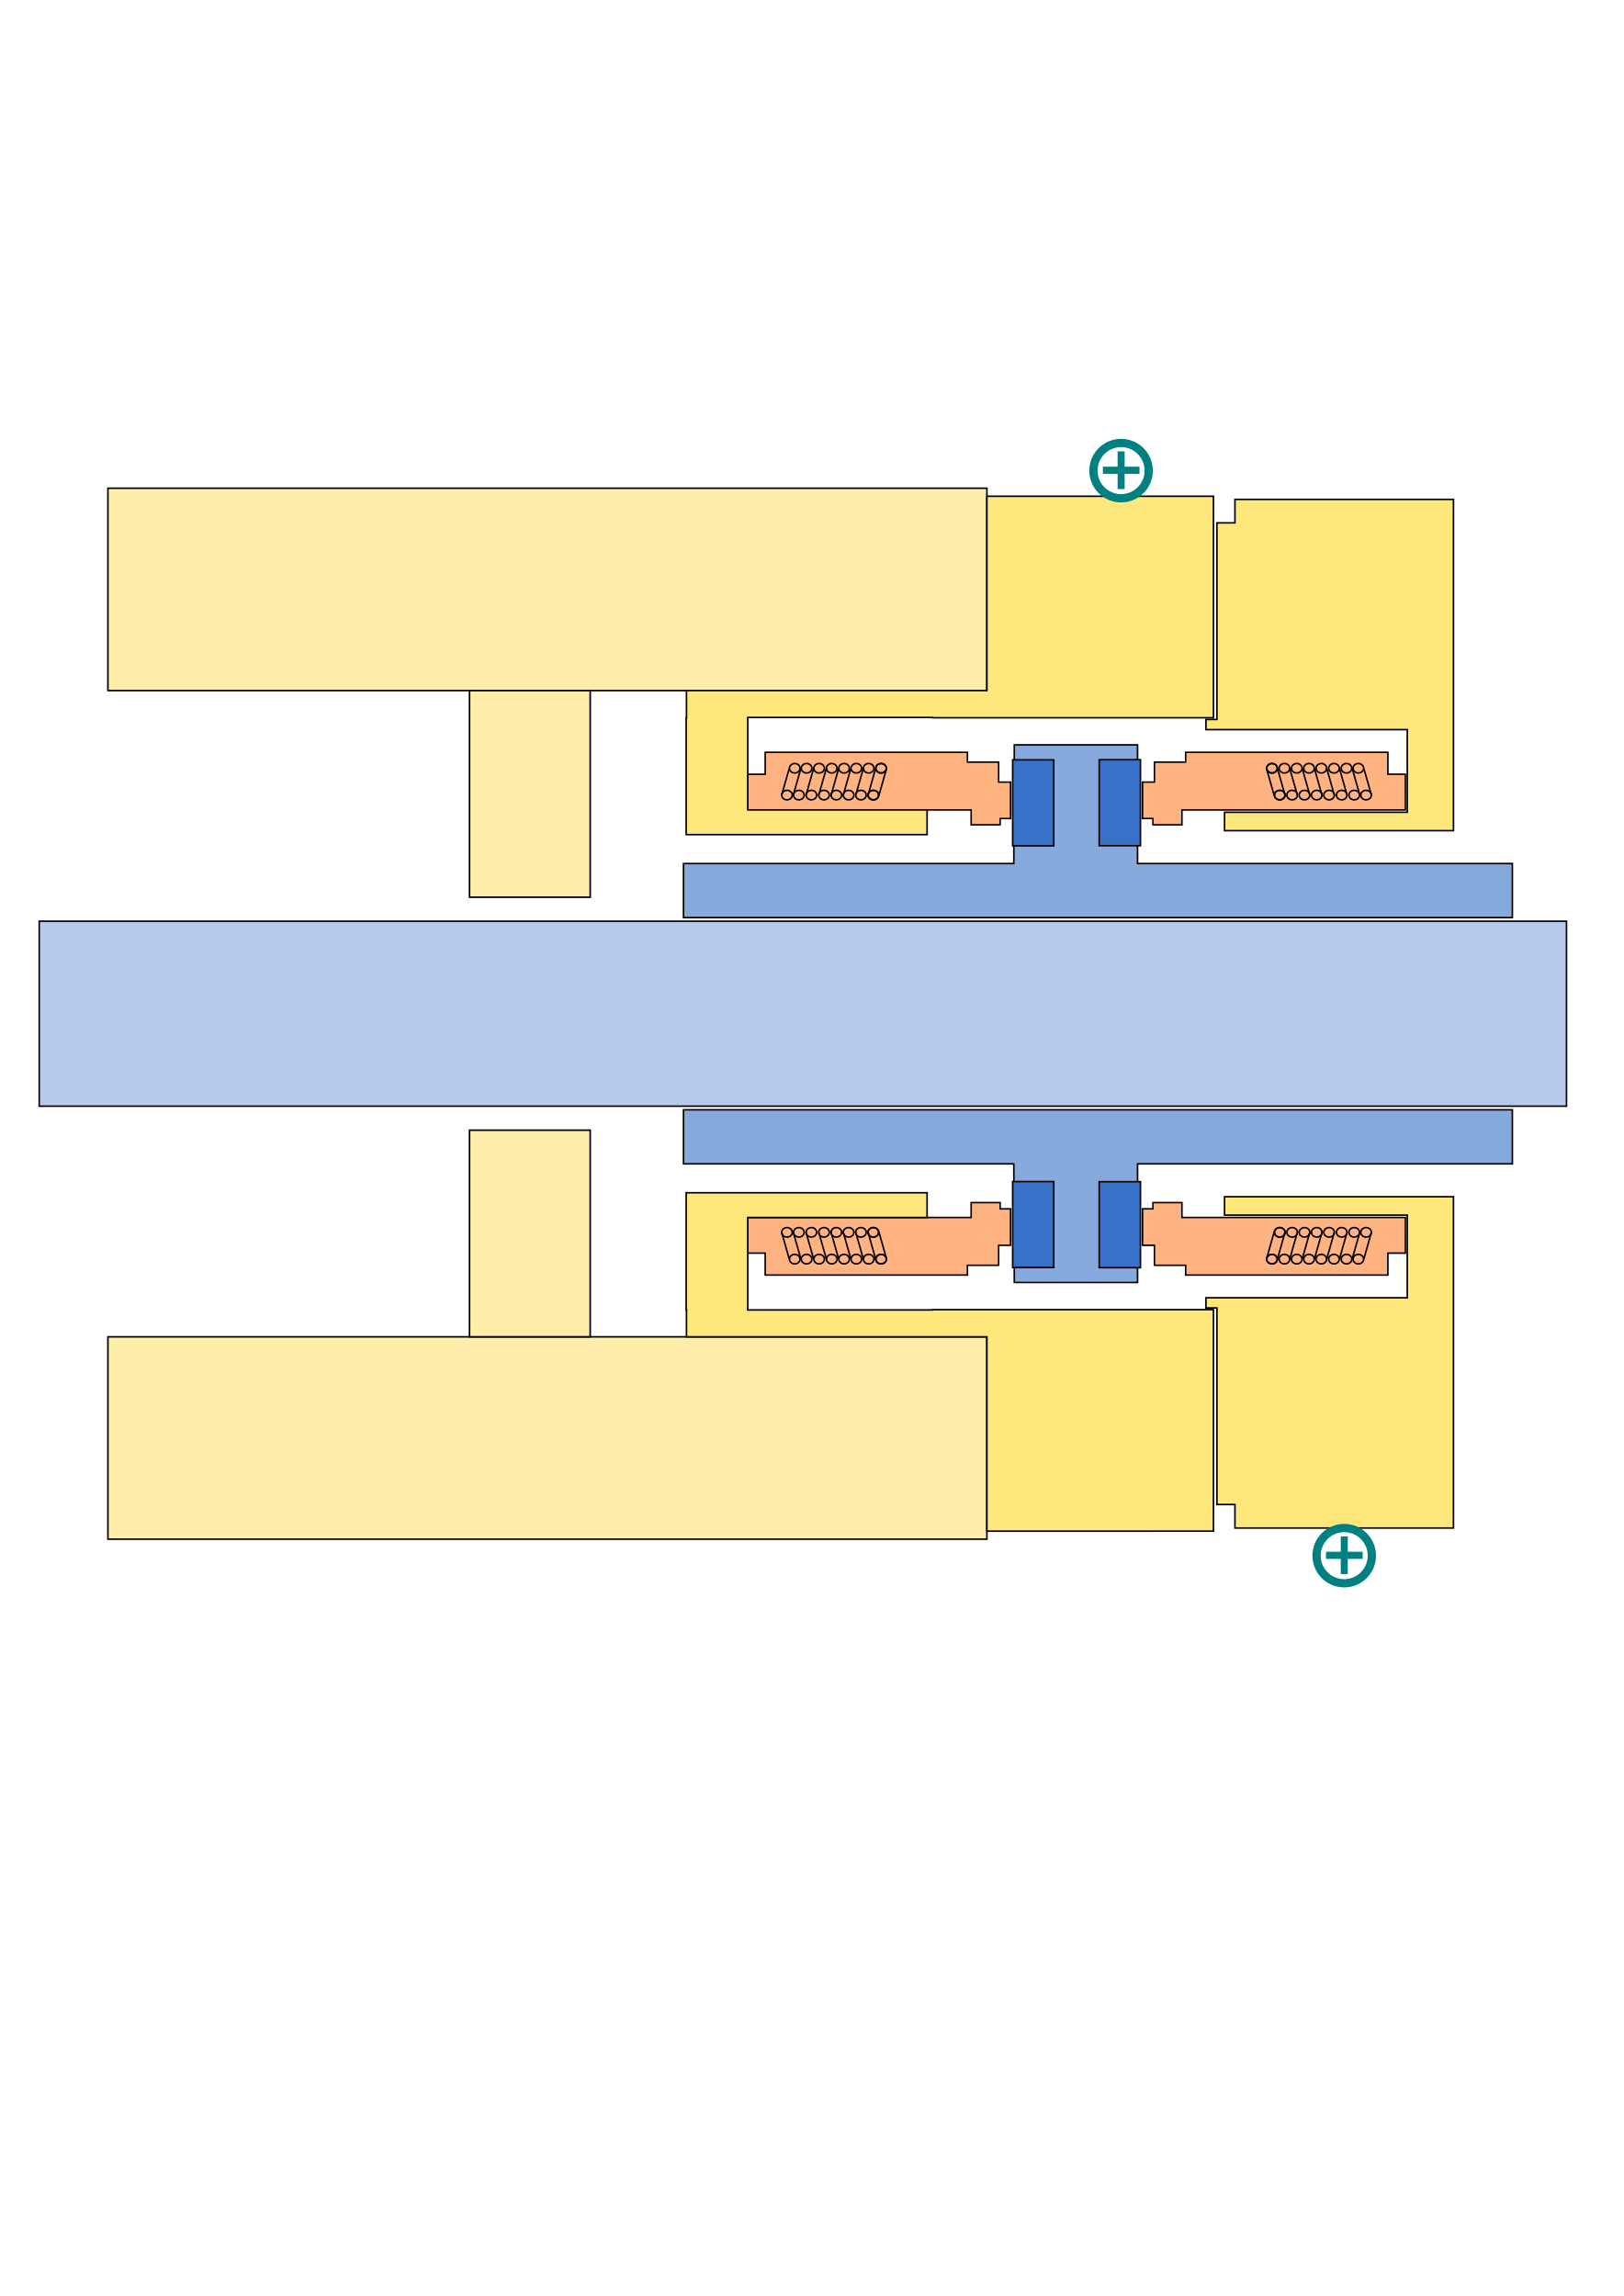
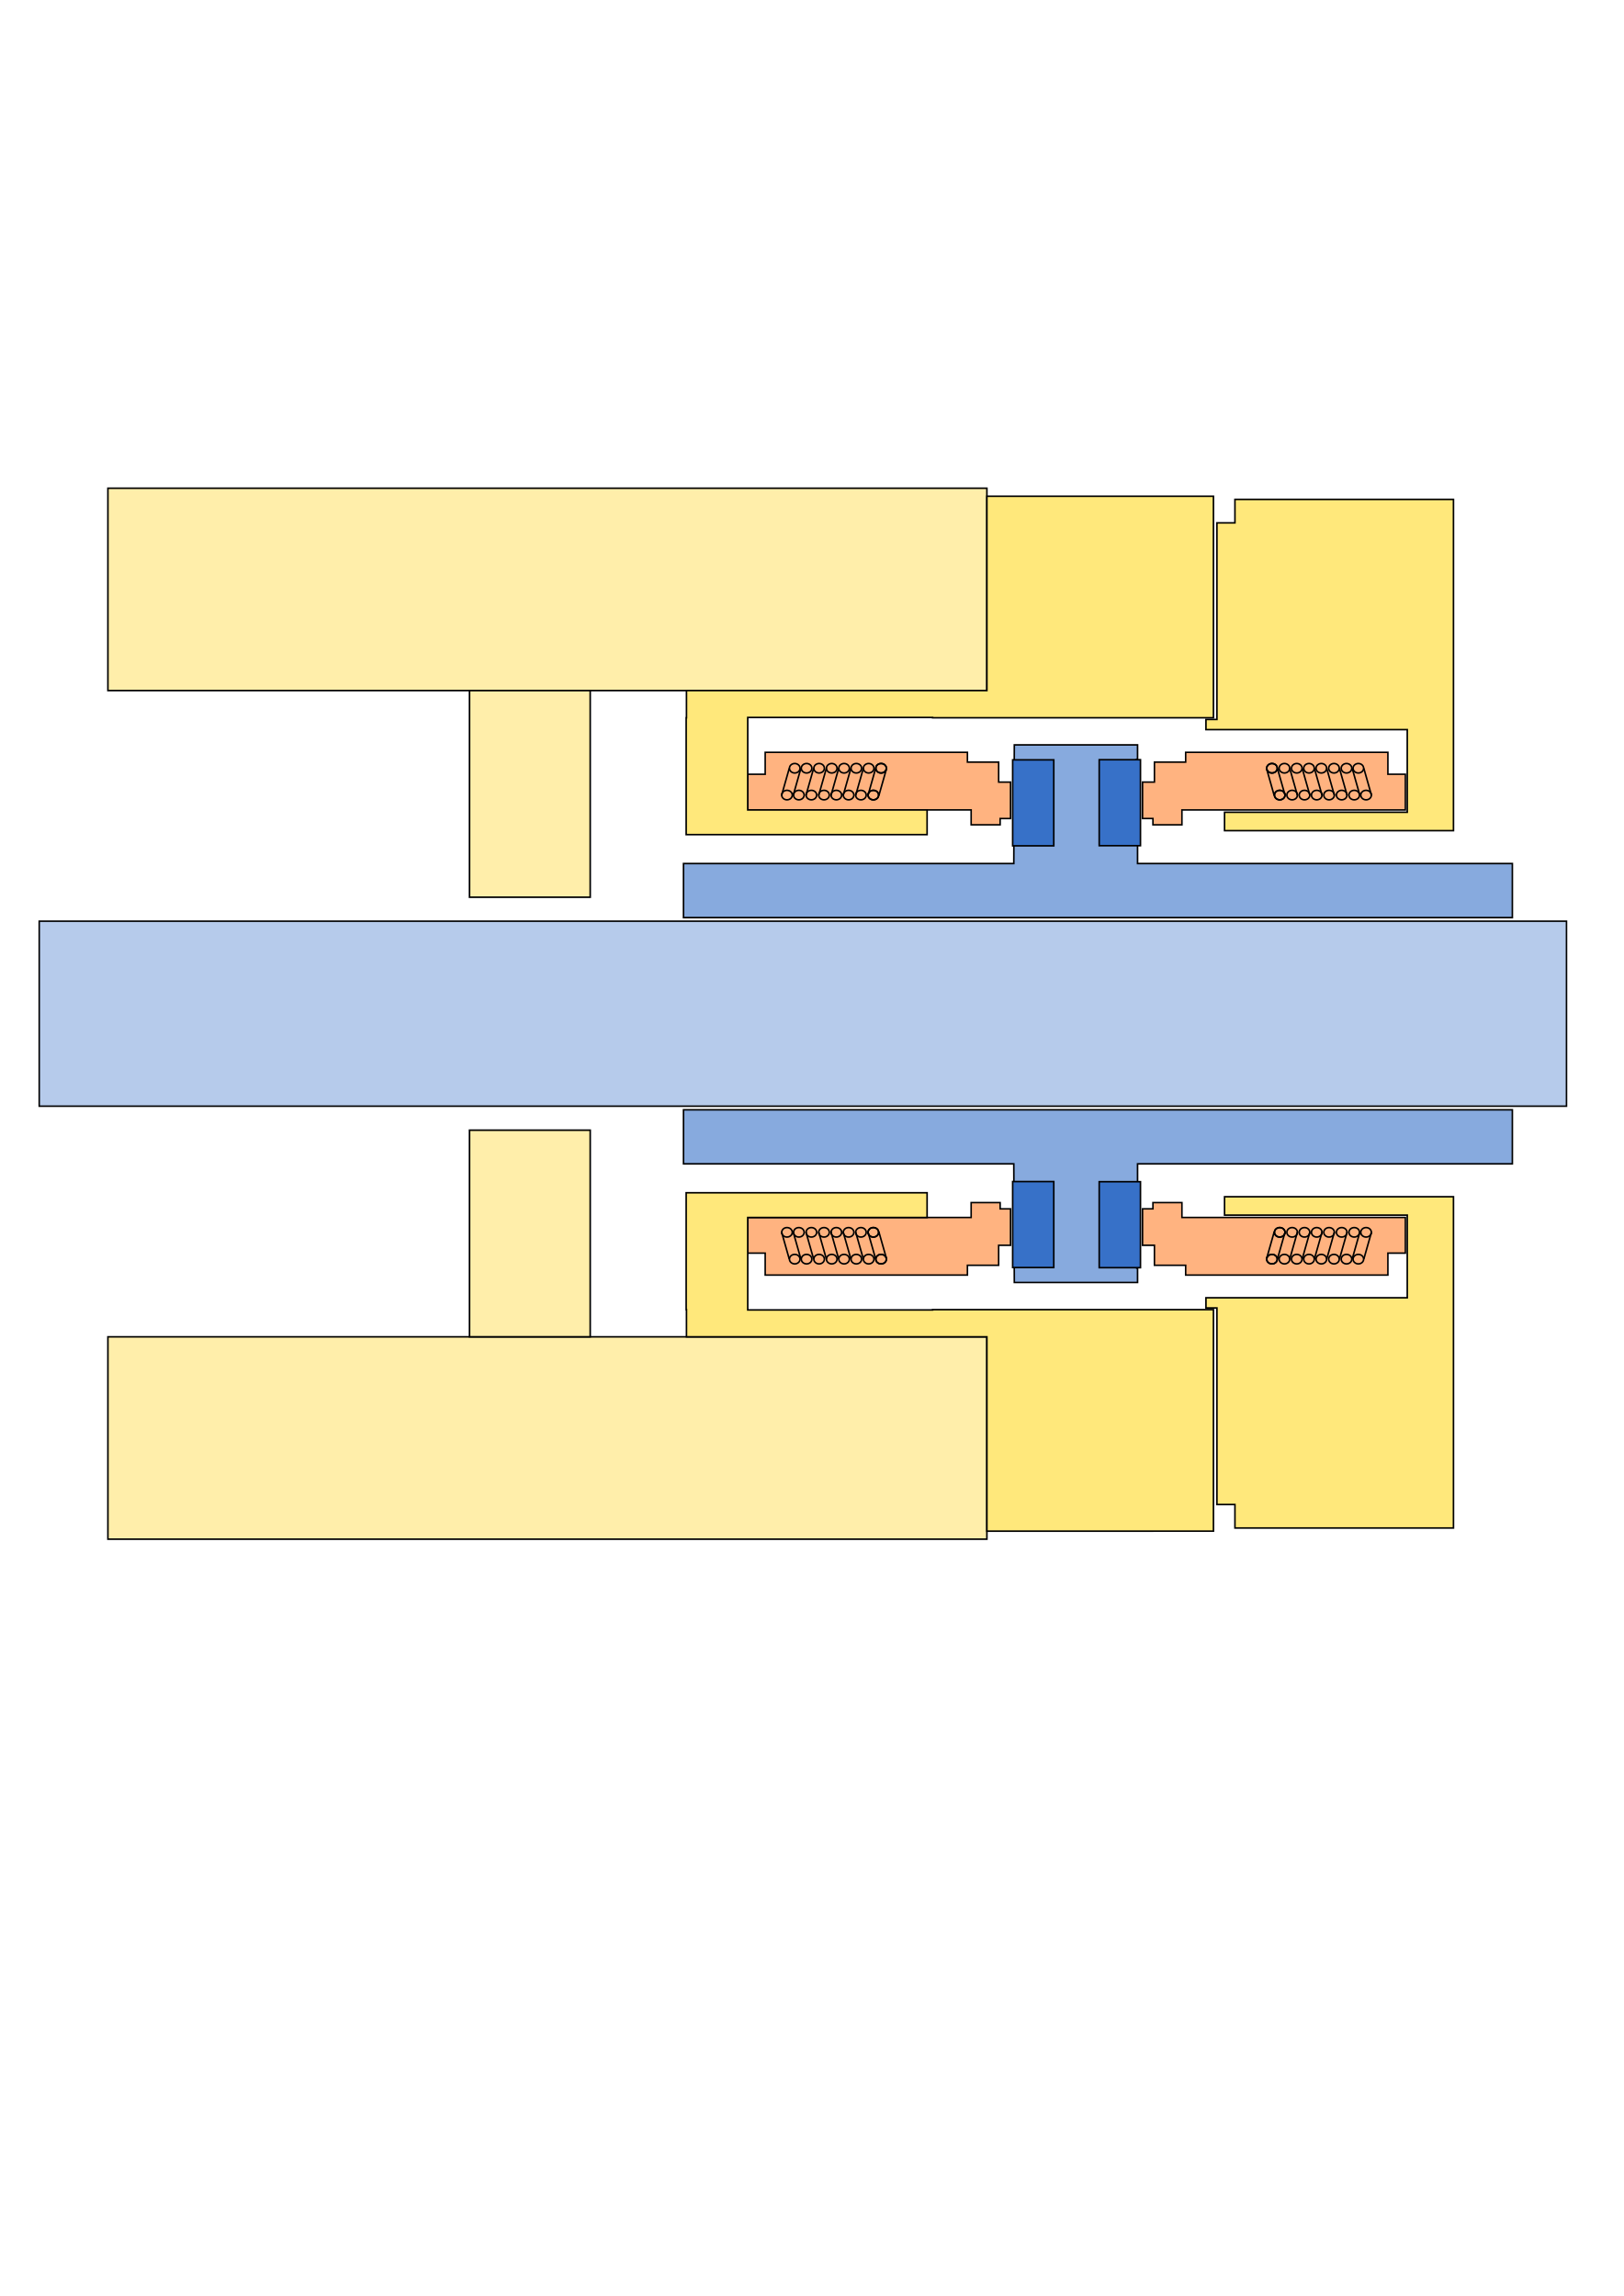
<svg xmlns="http://www.w3.org/2000/svg" width="210mm" height="297mm" viewBox="0 0 210 297" version="1.1" id="svg1">
  <defs id="defs1" />
  <g id="layer1">
    <path id="path658" style="fill:#87aade;fill-opacity:1;stroke:#000000;stroke-width:0.204;stroke-dasharray:none;stroke-opacity:1" d="m 131.186,96.357 -0.068,15.347 H 88.401 v 6.99 H 195.6 v -6.99 h -48.475 v -2.31 l -1.935,-2.65 -0.716,-6.877 2.651,-1.72 v -1.79 z" />
    <path style="fill:#ffb380;fill-opacity:1;stroke:#000000;stroke-width:0.199;stroke-dasharray:none;stroke-opacity:1" d="m 96.705,100.155 h 2.26 v -2.838 h 26.156 v 1.267 h 4.039 v 2.585 h 1.539 v 4.713 h -1.346 v 0.811 h -3.75 v -1.926 H 96.705 Z" id="path767" />
    <ellipse style="fill:none;fill-opacity:1;stroke:#000000;stroke-width:0.204;stroke-dasharray:none;stroke-opacity:1" id="ellipse768" cx="102.786" cy="99.377" rx="0.684" ry="0.614" />
    <ellipse style="fill:none;fill-opacity:1;stroke:#000000;stroke-width:0.204;stroke-dasharray:none;stroke-opacity:1" id="ellipse769" cx="101.785" cy="102.847" rx="0.684" ry="0.614" />
    <ellipse style="fill:none;fill-opacity:1;stroke:#000000;stroke-width:0.204;stroke-dasharray:none;stroke-opacity:1" id="ellipse770" cx="104.318" cy="99.377" rx="0.684" ry="0.614" />
    <ellipse style="fill:none;fill-opacity:1;stroke:#000000;stroke-width:0.204;stroke-dasharray:none;stroke-opacity:1" id="ellipse771" cx="103.318" cy="102.847" rx="0.684" ry="0.614" />
    <ellipse style="fill:none;fill-opacity:1;stroke:#000000;stroke-width:0.204;stroke-dasharray:none;stroke-opacity:1" id="ellipse772" cx="105.939" cy="99.377" rx="0.684" ry="0.614" />
    <ellipse style="fill:none;fill-opacity:1;stroke:#000000;stroke-width:0.204;stroke-dasharray:none;stroke-opacity:1" id="ellipse773" cx="104.939" cy="102.847" rx="0.684" ry="0.614" />
    <ellipse style="fill:none;fill-opacity:1;stroke:#000000;stroke-width:0.204;stroke-dasharray:none;stroke-opacity:1" id="ellipse774" cx="107.573" cy="99.377" rx="0.684" ry="0.614" />
    <ellipse style="fill:none;fill-opacity:1;stroke:#000000;stroke-width:0.204;stroke-dasharray:none;stroke-opacity:1" id="ellipse775" cx="106.572" cy="102.847" rx="0.684" ry="0.614" />
    <ellipse style="fill:none;fill-opacity:1;stroke:#000000;stroke-width:0.204;stroke-dasharray:none;stroke-opacity:1" id="ellipse776" cx="109.168" cy="99.377" rx="0.684" ry="0.614" />
    <ellipse style="fill:none;fill-opacity:1;stroke:#000000;stroke-width:0.204;stroke-dasharray:none;stroke-opacity:1" id="ellipse777" cx="108.168" cy="102.847" rx="0.684" ry="0.614" />
    <ellipse style="fill:none;fill-opacity:1;stroke:#000000;stroke-width:0.204;stroke-dasharray:none;stroke-opacity:1" id="ellipse778" cx="110.751" cy="99.377" rx="0.684" ry="0.614" />
    <ellipse style="fill:none;fill-opacity:1;stroke:#000000;stroke-width:0.204;stroke-dasharray:none;stroke-opacity:1" id="ellipse779" cx="109.751" cy="102.847" rx="0.684" ry="0.614" />
    <ellipse style="fill:none;fill-opacity:1;stroke:#000000;stroke-width:0.204;stroke-dasharray:none;stroke-opacity:1" id="ellipse780" cx="112.347" cy="99.377" rx="0.684" ry="0.614" />
    <ellipse style="fill:none;fill-opacity:1;stroke:#000000;stroke-width:0.204;stroke-dasharray:none;stroke-opacity:1" id="ellipse781" cx="111.346" cy="102.847" rx="0.684" ry="0.614" />
    <ellipse style="fill:none;fill-opacity:1;stroke:#000000;stroke-width:0.204;stroke-dasharray:none;stroke-opacity:1" id="ellipse782" cx="113.955" cy="99.377" rx="0.684" ry="0.614" />
    <ellipse style="fill:none;fill-opacity:1;stroke:#000000;stroke-width:0.204;stroke-dasharray:none;stroke-opacity:1" id="ellipse783" cx="112.954" cy="102.847" rx="0.684" ry="0.614" />
    <ellipse style="fill:none;fill-opacity:1;stroke:#000000;stroke-width:0.204;stroke-dasharray:none;stroke-opacity:1" id="ellipse784" cx="113.955" cy="99.377" rx="0.684" ry="0.614" />
    <ellipse style="fill:none;fill-opacity:1;stroke:#000000;stroke-width:0.204;stroke-dasharray:none;stroke-opacity:1" id="ellipse785" cx="112.954" cy="102.847" rx="0.684" ry="0.614" />
    <path style="fill:none;fill-opacity:1;stroke:#000000;stroke-width:0.204;stroke-dasharray:none;stroke-opacity:1" d="m 114.671,99.38 -1.003,3.528" id="path785" />
    <path style="fill:none;fill-opacity:1;stroke:#000000;stroke-width:0.204;stroke-dasharray:none;stroke-opacity:1" d="m 113.256,99.38 -1.003,3.528" id="path786" />
    <path style="fill:none;fill-opacity:1;stroke:#000000;stroke-width:0.204;stroke-dasharray:none;stroke-opacity:1" d="m 111.662,99.38 -1.003,3.528" id="path787" />
    <path style="fill:none;fill-opacity:1;stroke:#000000;stroke-width:0.204;stroke-dasharray:none;stroke-opacity:1" d="m 110.05,99.38 -1.003,3.528" id="path788" />
    <path style="fill:none;fill-opacity:1;stroke:#000000;stroke-width:0.204;stroke-dasharray:none;stroke-opacity:1" d="m 108.474,99.38 -1.003,3.528" id="path789" />
    <path style="fill:none;fill-opacity:1;stroke:#000000;stroke-width:0.204;stroke-dasharray:none;stroke-opacity:1" d="m 106.88,99.38 -1.003,3.528" id="path790" />
    <path style="fill:none;fill-opacity:1;stroke:#000000;stroke-width:0.204;stroke-dasharray:none;stroke-opacity:1" d="m 105.233,99.38 -1.003,3.528" id="path791" />
    <path style="fill:none;fill-opacity:1;stroke:#000000;stroke-width:0.204;stroke-dasharray:none;stroke-opacity:1" d="m 103.585,99.38 -1.003,3.528" id="path792" />
    <path style="fill:none;fill-opacity:1;stroke:#000000;stroke-width:0.204;stroke-dasharray:none;stroke-opacity:1" d="m 102.081,99.38 -1.003,3.528" id="path793" />
    <path style="fill:#ffb380;fill-opacity:1;stroke:#000000;stroke-width:0.199;stroke-dasharray:none;stroke-opacity:1" d="m 181.762,100.155 h -2.26 v -2.838 h -26.156 v 1.267 h -4.039 v 2.585 h -1.539 v 4.713 h 1.346 v 0.811 h 3.75 v -1.926 h 28.897 z" id="path794" />
    <ellipse style="fill:none;fill-opacity:1;stroke:#000000;stroke-width:0.204;stroke-dasharray:none;stroke-opacity:1" id="ellipse794" cx="-175.681" cy="99.377" rx="0.684" ry="0.614" transform="scale(-1,1)" />
    <ellipse style="fill:none;fill-opacity:1;stroke:#000000;stroke-width:0.204;stroke-dasharray:none;stroke-opacity:1" id="ellipse795" cx="-176.681" cy="102.847" rx="0.684" ry="0.614" transform="scale(-1,1)" />
    <ellipse style="fill:none;fill-opacity:1;stroke:#000000;stroke-width:0.204;stroke-dasharray:none;stroke-opacity:1" id="ellipse796" cx="-174.149" cy="99.377" rx="0.684" ry="0.614" transform="scale(-1,1)" />
    <ellipse style="fill:none;fill-opacity:1;stroke:#000000;stroke-width:0.204;stroke-dasharray:none;stroke-opacity:1" id="ellipse797" cx="-175.149" cy="102.847" rx="0.684" ry="0.614" transform="scale(-1,1)" />
    <ellipse style="fill:none;fill-opacity:1;stroke:#000000;stroke-width:0.204;stroke-dasharray:none;stroke-opacity:1" id="ellipse798" cx="-172.528" cy="99.377" rx="0.684" ry="0.614" transform="scale(-1,1)" />
    <ellipse style="fill:none;fill-opacity:1;stroke:#000000;stroke-width:0.204;stroke-dasharray:none;stroke-opacity:1" id="ellipse799" cx="-173.528" cy="102.847" rx="0.684" ry="0.614" transform="scale(-1,1)" />
    <ellipse style="fill:none;fill-opacity:1;stroke:#000000;stroke-width:0.204;stroke-dasharray:none;stroke-opacity:1" id="ellipse800" cx="-170.894" cy="99.377" rx="0.684" ry="0.614" transform="scale(-1,1)" />
    <ellipse style="fill:none;fill-opacity:1;stroke:#000000;stroke-width:0.204;stroke-dasharray:none;stroke-opacity:1" id="ellipse801" cx="-171.894" cy="102.847" rx="0.684" ry="0.614" transform="scale(-1,1)" />
    <ellipse style="fill:none;fill-opacity:1;stroke:#000000;stroke-width:0.204;stroke-dasharray:none;stroke-opacity:1" id="ellipse802" cx="-169.299" cy="99.377" rx="0.684" ry="0.614" transform="scale(-1,1)" />
    <ellipse style="fill:none;fill-opacity:1;stroke:#000000;stroke-width:0.204;stroke-dasharray:none;stroke-opacity:1" id="ellipse803" cx="-170.299" cy="102.847" rx="0.684" ry="0.614" transform="scale(-1,1)" />
    <ellipse style="fill:none;fill-opacity:1;stroke:#000000;stroke-width:0.204;stroke-dasharray:none;stroke-opacity:1" id="ellipse804" cx="-167.716" cy="99.377" rx="0.684" ry="0.614" transform="scale(-1,1)" />
    <ellipse style="fill:none;fill-opacity:1;stroke:#000000;stroke-width:0.204;stroke-dasharray:none;stroke-opacity:1" id="ellipse805" cx="-168.716" cy="102.847" rx="0.684" ry="0.614" transform="scale(-1,1)" />
    <ellipse style="fill:none;fill-opacity:1;stroke:#000000;stroke-width:0.204;stroke-dasharray:none;stroke-opacity:1" id="ellipse806" cx="-166.12" cy="99.377" rx="0.684" ry="0.614" transform="scale(-1,1)" />
    <ellipse style="fill:none;fill-opacity:1;stroke:#000000;stroke-width:0.204;stroke-dasharray:none;stroke-opacity:1" id="ellipse807" cx="-167.12" cy="102.847" rx="0.684" ry="0.614" transform="scale(-1,1)" />
    <ellipse style="fill:none;fill-opacity:1;stroke:#000000;stroke-width:0.204;stroke-dasharray:none;stroke-opacity:1" id="ellipse808" cx="-164.512" cy="99.377" rx="0.684" ry="0.614" transform="scale(-1,1)" />
    <ellipse style="fill:none;fill-opacity:1;stroke:#000000;stroke-width:0.204;stroke-dasharray:none;stroke-opacity:1" id="ellipse809" cx="-165.512" cy="102.847" rx="0.684" ry="0.614" transform="scale(-1,1)" />
    <ellipse style="fill:none;fill-opacity:1;stroke:#000000;stroke-width:0.204;stroke-dasharray:none;stroke-opacity:1" id="ellipse810" cx="-164.512" cy="99.377" rx="0.684" ry="0.614" transform="scale(-1,1)" />
    <ellipse style="fill:none;fill-opacity:1;stroke:#000000;stroke-width:0.204;stroke-dasharray:none;stroke-opacity:1" id="ellipse811" cx="-165.512" cy="102.847" rx="0.684" ry="0.614" transform="scale(-1,1)" />
    <path style="fill:none;fill-opacity:1;stroke:#000000;stroke-width:0.204;stroke-dasharray:none;stroke-opacity:1" d="m 163.796,99.38 1.003,3.528" id="path811" />
    <path style="fill:none;fill-opacity:1;stroke:#000000;stroke-width:0.204;stroke-dasharray:none;stroke-opacity:1" d="m 165.211,99.38 1.003,3.528" id="path812" />
    <path style="fill:none;fill-opacity:1;stroke:#000000;stroke-width:0.204;stroke-dasharray:none;stroke-opacity:1" d="m 166.805,99.38 1.003,3.528" id="path813" />
    <path style="fill:none;fill-opacity:1;stroke:#000000;stroke-width:0.204;stroke-dasharray:none;stroke-opacity:1" d="m 168.417,99.38 1.003,3.528" id="path814" />
    <path style="fill:none;fill-opacity:1;stroke:#000000;stroke-width:0.204;stroke-dasharray:none;stroke-opacity:1" d="m 169.993,99.38 1.003,3.528" id="path815" />
    <path style="fill:none;fill-opacity:1;stroke:#000000;stroke-width:0.204;stroke-dasharray:none;stroke-opacity:1" d="m 171.587,99.38 1.003,3.528" id="path816" />
    <path style="fill:none;fill-opacity:1;stroke:#000000;stroke-width:0.204;stroke-dasharray:none;stroke-opacity:1" d="m 173.234,99.38 1.003,3.528" id="path817" />
    <path style="fill:none;fill-opacity:1;stroke:#000000;stroke-width:0.204;stroke-dasharray:none;stroke-opacity:1" d="m 174.882,99.38 1.003,3.528" id="path818" />
    <path style="fill:none;fill-opacity:1;stroke:#000000;stroke-width:0.204;stroke-dasharray:none;stroke-opacity:1" d="m 176.386,99.38 1.003,3.528" id="path819" />
    <rect style="fill:#3771c8;fill-opacity:1;stroke:#000000;stroke-width:0.204;stroke-dasharray:none;stroke-opacity:1" id="rect819" width="5.319" height="11.121" x="130.971" y="98.291" />
    <rect style="fill:#3771c8;fill-opacity:1;stroke:#000000;stroke-width:0.204;stroke-dasharray:none;stroke-opacity:1" id="rect820" width="5.337" height="11.121" x="142.164" y="98.273" />
    <path id="path824" style="fill:#ffe87b;fill-opacity:1;stroke:#000000;stroke-width:0.204;stroke-dasharray:none;stroke-opacity:1" d="m 159.72,64.598 v 3.038 h -2.33 v 25.428 h -1.419 v 1.317 h 1.419 2.33 1.722 5.471 15.094 v 10.69 h -23.63 v 2.379 h 26.618 2.989 V 94.381 64.598 Z" />
    <rect style="fill:#ffeeaa;stroke:#000000;stroke-width:0.206;stroke-opacity:1" id="rect912" width="113.683" height="26.174" x="13.957" y="63.154" />
    <rect style="fill:#ffeeaa;stroke:#000000;stroke-width:0.21;stroke-opacity:1" id="rect914" width="15.61" height="26.729" x="60.725" y="89.331" />
    <path id="path915" style="fill:#b6cbeb;fill-opacity:1;stroke:#000000;stroke-width:0.2;stroke-opacity:1" d="m 5.072,119.162 v 11.965 11.964 H 202.602 V 131.127 119.162 Z" />
    <path id="path916" style="fill:#ffe87b;fill-opacity:1;stroke:#000000;stroke-width:0.204;stroke-opacity:1" d="m 127.64,64.193 v 25.135 h -0.04 -6.984 -31.831 v 1.739 1.74 0.04 h -0.04 v 11.921 3.194 h 31.161 v -3.194 H 96.708 v -8.714 -3.207 -0.04 h 23.91 v 0.04 h 7.025 7.462 21.836 V 64.193 Z" />
    <path id="path1089" style="fill:#87aade;fill-opacity:1;stroke:#000000;stroke-width:0.204;stroke-dasharray:none;stroke-opacity:1" d="m 131.186,165.897 -0.068,-15.347 H 88.401 v -6.99 H 195.6 v 6.99 h -48.475 v 2.31 l -1.935,2.65 -0.716,6.877 2.651,1.72 v 1.79 z" />
    <path style="fill:#ffb380;fill-opacity:1;stroke:#000000;stroke-width:0.199;stroke-dasharray:none;stroke-opacity:1" d="m 96.705,162.099 h 2.26 v 2.838 h 26.156 v -1.267 h 4.039 v -2.585 h 1.539 v -4.713 h -1.346 v -0.811 h -3.75 v 1.926 H 96.705 Z" id="path1090" />
    <ellipse style="fill:none;fill-opacity:1;stroke:#000000;stroke-width:0.204;stroke-dasharray:none;stroke-opacity:1" id="ellipse1090" cx="102.786" cy="-162.877" rx="0.684" ry="0.614" transform="scale(1,-1)" />
    <ellipse style="fill:none;fill-opacity:1;stroke:#000000;stroke-width:0.204;stroke-dasharray:none;stroke-opacity:1" id="ellipse1091" cx="101.785" cy="-159.407" rx="0.684" ry="0.614" transform="scale(1,-1)" />
    <ellipse style="fill:none;fill-opacity:1;stroke:#000000;stroke-width:0.204;stroke-dasharray:none;stroke-opacity:1" id="ellipse1092" cx="104.318" cy="-162.877" rx="0.684" ry="0.614" transform="scale(1,-1)" />
    <ellipse style="fill:none;fill-opacity:1;stroke:#000000;stroke-width:0.204;stroke-dasharray:none;stroke-opacity:1" id="ellipse1093" cx="103.318" cy="-159.407" rx="0.684" ry="0.614" transform="scale(1,-1)" />
    <ellipse style="fill:none;fill-opacity:1;stroke:#000000;stroke-width:0.204;stroke-dasharray:none;stroke-opacity:1" id="ellipse1094" cx="105.939" cy="-162.877" rx="0.684" ry="0.614" transform="scale(1,-1)" />
    <ellipse style="fill:none;fill-opacity:1;stroke:#000000;stroke-width:0.204;stroke-dasharray:none;stroke-opacity:1" id="ellipse1095" cx="104.939" cy="-159.407" rx="0.684" ry="0.614" transform="scale(1,-1)" />
    <ellipse style="fill:none;fill-opacity:1;stroke:#000000;stroke-width:0.204;stroke-dasharray:none;stroke-opacity:1" id="ellipse1096" cx="107.573" cy="-162.877" rx="0.684" ry="0.614" transform="scale(1,-1)" />
    <ellipse style="fill:none;fill-opacity:1;stroke:#000000;stroke-width:0.204;stroke-dasharray:none;stroke-opacity:1" id="ellipse1097" cx="106.572" cy="-159.407" rx="0.684" ry="0.614" transform="scale(1,-1)" />
    <ellipse style="fill:none;fill-opacity:1;stroke:#000000;stroke-width:0.204;stroke-dasharray:none;stroke-opacity:1" id="ellipse1098" cx="109.168" cy="-162.877" rx="0.684" ry="0.614" transform="scale(1,-1)" />
    <ellipse style="fill:none;fill-opacity:1;stroke:#000000;stroke-width:0.204;stroke-dasharray:none;stroke-opacity:1" id="ellipse1099" cx="108.168" cy="-159.407" rx="0.684" ry="0.614" transform="scale(1,-1)" />
    <ellipse style="fill:none;fill-opacity:1;stroke:#000000;stroke-width:0.204;stroke-dasharray:none;stroke-opacity:1" id="ellipse1100" cx="110.751" cy="-162.877" rx="0.684" ry="0.614" transform="scale(1,-1)" />
    <ellipse style="fill:none;fill-opacity:1;stroke:#000000;stroke-width:0.204;stroke-dasharray:none;stroke-opacity:1" id="ellipse1101" cx="109.751" cy="-159.407" rx="0.684" ry="0.614" transform="scale(1,-1)" />
    <ellipse style="fill:none;fill-opacity:1;stroke:#000000;stroke-width:0.204;stroke-dasharray:none;stroke-opacity:1" id="ellipse1102" cx="112.347" cy="-162.877" rx="0.684" ry="0.614" transform="scale(1,-1)" />
    <ellipse style="fill:none;fill-opacity:1;stroke:#000000;stroke-width:0.204;stroke-dasharray:none;stroke-opacity:1" id="ellipse1103" cx="111.346" cy="-159.407" rx="0.684" ry="0.614" transform="scale(1,-1)" />
    <ellipse style="fill:none;fill-opacity:1;stroke:#000000;stroke-width:0.204;stroke-dasharray:none;stroke-opacity:1" id="ellipse1104" cx="113.955" cy="-162.877" rx="0.684" ry="0.614" transform="scale(1,-1)" />
    <ellipse style="fill:none;fill-opacity:1;stroke:#000000;stroke-width:0.204;stroke-dasharray:none;stroke-opacity:1" id="ellipse1105" cx="112.954" cy="-159.407" rx="0.684" ry="0.614" transform="scale(1,-1)" />
    <ellipse style="fill:none;fill-opacity:1;stroke:#000000;stroke-width:0.204;stroke-dasharray:none;stroke-opacity:1" id="ellipse1106" cx="113.955" cy="-162.877" rx="0.684" ry="0.614" transform="scale(1,-1)" />
    <ellipse style="fill:none;fill-opacity:1;stroke:#000000;stroke-width:0.204;stroke-dasharray:none;stroke-opacity:1" id="ellipse1107" cx="112.954" cy="-159.407" rx="0.684" ry="0.614" transform="scale(1,-1)" />
    <path style="fill:none;fill-opacity:1;stroke:#000000;stroke-width:0.204;stroke-dasharray:none;stroke-opacity:1" d="m 114.671,162.874 -1.003,-3.528" id="path1107" />
    <path style="fill:none;fill-opacity:1;stroke:#000000;stroke-width:0.204;stroke-dasharray:none;stroke-opacity:1" d="m 113.256,162.874 -1.003,-3.528" id="path1108" />
    <path style="fill:none;fill-opacity:1;stroke:#000000;stroke-width:0.204;stroke-dasharray:none;stroke-opacity:1" d="m 111.662,162.874 -1.003,-3.528" id="path1109" />
    <path style="fill:none;fill-opacity:1;stroke:#000000;stroke-width:0.204;stroke-dasharray:none;stroke-opacity:1" d="m 110.05,162.874 -1.003,-3.528" id="path1110" />
    <path style="fill:none;fill-opacity:1;stroke:#000000;stroke-width:0.204;stroke-dasharray:none;stroke-opacity:1" d="m 108.474,162.874 -1.003,-3.528" id="path1111" />
    <path style="fill:none;fill-opacity:1;stroke:#000000;stroke-width:0.204;stroke-dasharray:none;stroke-opacity:1" d="m 106.88,162.874 -1.003,-3.528" id="path1112" />
    <path style="fill:none;fill-opacity:1;stroke:#000000;stroke-width:0.204;stroke-dasharray:none;stroke-opacity:1" d="m 105.233,162.874 -1.003,-3.528" id="path1113" />
    <path style="fill:none;fill-opacity:1;stroke:#000000;stroke-width:0.204;stroke-dasharray:none;stroke-opacity:1" d="m 103.585,162.874 -1.003,-3.528" id="path1114" />
    <path style="fill:none;fill-opacity:1;stroke:#000000;stroke-width:0.204;stroke-dasharray:none;stroke-opacity:1" d="m 102.081,162.874 -1.003,-3.528" id="path1115" />
    <path style="fill:#ffb380;fill-opacity:1;stroke:#000000;stroke-width:0.199;stroke-dasharray:none;stroke-opacity:1" d="m 181.762,162.099 h -2.26 v 2.838 h -26.156 v -1.267 h -4.039 v -2.585 h -1.539 v -4.713 h 1.346 v -0.811 h 3.75 v 1.926 h 28.897 z" id="path1116" />
    <ellipse style="fill:none;fill-opacity:1;stroke:#000000;stroke-width:0.204;stroke-dasharray:none;stroke-opacity:1" id="ellipse1116" cx="-175.681" cy="-162.877" rx="0.684" ry="0.614" transform="scale(-1)" />
    <ellipse style="fill:none;fill-opacity:1;stroke:#000000;stroke-width:0.204;stroke-dasharray:none;stroke-opacity:1" id="ellipse1117" cx="-176.681" cy="-159.407" rx="0.684" ry="0.614" transform="scale(-1)" />
    <ellipse style="fill:none;fill-opacity:1;stroke:#000000;stroke-width:0.204;stroke-dasharray:none;stroke-opacity:1" id="ellipse1118" cx="-174.149" cy="-162.877" rx="0.684" ry="0.614" transform="scale(-1)" />
    <ellipse style="fill:none;fill-opacity:1;stroke:#000000;stroke-width:0.204;stroke-dasharray:none;stroke-opacity:1" id="ellipse1119" cx="-175.149" cy="-159.407" rx="0.684" ry="0.614" transform="scale(-1)" />
    <ellipse style="fill:none;fill-opacity:1;stroke:#000000;stroke-width:0.204;stroke-dasharray:none;stroke-opacity:1" id="ellipse1120" cx="-172.528" cy="-162.877" rx="0.684" ry="0.614" transform="scale(-1)" />
    <ellipse style="fill:none;fill-opacity:1;stroke:#000000;stroke-width:0.204;stroke-dasharray:none;stroke-opacity:1" id="ellipse1121" cx="-173.528" cy="-159.407" rx="0.684" ry="0.614" transform="scale(-1)" />
    <ellipse style="fill:none;fill-opacity:1;stroke:#000000;stroke-width:0.204;stroke-dasharray:none;stroke-opacity:1" id="ellipse1122" cx="-170.894" cy="-162.877" rx="0.684" ry="0.614" transform="scale(-1)" />
    <ellipse style="fill:none;fill-opacity:1;stroke:#000000;stroke-width:0.204;stroke-dasharray:none;stroke-opacity:1" id="ellipse1123" cx="-171.894" cy="-159.407" rx="0.684" ry="0.614" transform="scale(-1)" />
    <ellipse style="fill:none;fill-opacity:1;stroke:#000000;stroke-width:0.204;stroke-dasharray:none;stroke-opacity:1" id="ellipse1124" cx="-169.299" cy="-162.877" rx="0.684" ry="0.614" transform="scale(-1)" />
    <ellipse style="fill:none;fill-opacity:1;stroke:#000000;stroke-width:0.204;stroke-dasharray:none;stroke-opacity:1" id="ellipse1125" cx="-170.299" cy="-159.407" rx="0.684" ry="0.614" transform="scale(-1)" />
    <ellipse style="fill:none;fill-opacity:1;stroke:#000000;stroke-width:0.204;stroke-dasharray:none;stroke-opacity:1" id="ellipse1126" cx="-167.716" cy="-162.877" rx="0.684" ry="0.614" transform="scale(-1)" />
    <ellipse style="fill:none;fill-opacity:1;stroke:#000000;stroke-width:0.204;stroke-dasharray:none;stroke-opacity:1" id="ellipse1127" cx="-168.716" cy="-159.407" rx="0.684" ry="0.614" transform="scale(-1)" />
    <ellipse style="fill:none;fill-opacity:1;stroke:#000000;stroke-width:0.204;stroke-dasharray:none;stroke-opacity:1" id="ellipse1128" cx="-166.12" cy="-162.877" rx="0.684" ry="0.614" transform="scale(-1)" />
    <ellipse style="fill:none;fill-opacity:1;stroke:#000000;stroke-width:0.204;stroke-dasharray:none;stroke-opacity:1" id="ellipse1129" cx="-167.12" cy="-159.407" rx="0.684" ry="0.614" transform="scale(-1)" />
    <ellipse style="fill:none;fill-opacity:1;stroke:#000000;stroke-width:0.204;stroke-dasharray:none;stroke-opacity:1" id="ellipse1130" cx="-164.512" cy="-162.877" rx="0.684" ry="0.614" transform="scale(-1)" />
    <ellipse style="fill:none;fill-opacity:1;stroke:#000000;stroke-width:0.204;stroke-dasharray:none;stroke-opacity:1" id="ellipse1131" cx="-165.512" cy="-159.407" rx="0.684" ry="0.614" transform="scale(-1)" />
    <ellipse style="fill:none;fill-opacity:1;stroke:#000000;stroke-width:0.204;stroke-dasharray:none;stroke-opacity:1" id="ellipse1132" cx="-164.512" cy="-162.877" rx="0.684" ry="0.614" transform="scale(-1)" />
    <ellipse style="fill:none;fill-opacity:1;stroke:#000000;stroke-width:0.204;stroke-dasharray:none;stroke-opacity:1" id="ellipse1133" cx="-165.512" cy="-159.407" rx="0.684" ry="0.614" transform="scale(-1)" />
    <path style="fill:none;fill-opacity:1;stroke:#000000;stroke-width:0.204;stroke-dasharray:none;stroke-opacity:1" d="m 163.796,162.874 1.003,-3.528" id="path1133" />
    <path style="fill:none;fill-opacity:1;stroke:#000000;stroke-width:0.204;stroke-dasharray:none;stroke-opacity:1" d="m 165.211,162.874 1.003,-3.528" id="path1134" />
    <path style="fill:none;fill-opacity:1;stroke:#000000;stroke-width:0.204;stroke-dasharray:none;stroke-opacity:1" d="m 166.805,162.874 1.003,-3.528" id="path1135" />
    <path style="fill:none;fill-opacity:1;stroke:#000000;stroke-width:0.204;stroke-dasharray:none;stroke-opacity:1" d="m 168.417,162.874 1.003,-3.528" id="path1136" />
    <path style="fill:none;fill-opacity:1;stroke:#000000;stroke-width:0.204;stroke-dasharray:none;stroke-opacity:1" d="m 169.993,162.874 1.003,-3.528" id="path1137" />
    <path style="fill:none;fill-opacity:1;stroke:#000000;stroke-width:0.204;stroke-dasharray:none;stroke-opacity:1" d="m 171.587,162.874 1.003,-3.528" id="path1138" />
    <path style="fill:none;fill-opacity:1;stroke:#000000;stroke-width:0.204;stroke-dasharray:none;stroke-opacity:1" d="m 173.234,162.874 1.003,-3.528" id="path1139" />
    <path style="fill:none;fill-opacity:1;stroke:#000000;stroke-width:0.204;stroke-dasharray:none;stroke-opacity:1" d="m 174.882,162.874 1.003,-3.528" id="path1140" />
    <path style="fill:none;fill-opacity:1;stroke:#000000;stroke-width:0.204;stroke-dasharray:none;stroke-opacity:1" d="m 176.386,162.874 1.003,-3.528" id="path1141" />
    <rect style="fill:#3771c8;fill-opacity:1;stroke:#000000;stroke-width:0.204;stroke-dasharray:none;stroke-opacity:1" id="rect1141" width="5.319" height="11.121" x="130.971" y="-163.963" transform="scale(1,-1)" />
    <rect style="fill:#3771c8;fill-opacity:1;stroke:#000000;stroke-width:0.204;stroke-dasharray:none;stroke-opacity:1" id="rect1142" width="5.337" height="11.121" x="142.164" y="-163.981" transform="scale(1,-1)" />
    <path id="path1142" style="fill:#ffe87b;fill-opacity:1;stroke:#000000;stroke-width:0.204;stroke-dasharray:none;stroke-opacity:1" d="m 159.72,197.656 v -3.038 h -2.33 v -25.428 h -1.419 v -1.317 h 1.419 2.33 1.722 5.471 15.094 v -10.69 h -23.63 v -2.379 h 26.618 2.989 v 13.069 29.783 z" />
    <rect style="fill:#ffeeaa;stroke:#000000;stroke-width:0.206;stroke-opacity:1" id="rect1169" width="113.683" height="26.174" x="13.957" y="-199.1" transform="scale(1,-1)" />
    <rect style="fill:#ffeeaa;stroke:#000000;stroke-width:0.21;stroke-opacity:1" id="rect1171" width="15.61" height="26.729" x="60.725" y="-172.923" transform="scale(1,-1)" />
    <path id="path1172" style="fill:#ffe87b;fill-opacity:1;stroke:#000000;stroke-width:0.204;stroke-opacity:1" d="m 127.64,198.061 v -25.135 h -0.04 -6.984 -31.831 v -1.739 -1.74 -0.04 h -0.04 v -11.921 -3.194 h 31.161 v 3.194 H 96.708 v 8.714 3.207 0.04 h 23.91 v -0.04 h 7.025 7.462 21.836 v 28.653 z" />
-     <circle style="fill:none;stroke:#008080;stroke-width:1.068;stroke-dasharray:none" id="path116" cx="144.993" cy="60.878" r="3.576" />
-     <text xml:space="preserve" style="font-size:9.532px;font-family:'Open Sans';-inkscape-font-specification:'Open Sans, Normal';writing-mode:lr-tb;direction:ltr;fill:#008080;stroke:#008080;stroke-width:0.267;stroke-dasharray:none" x="142.291" y="64.193" id="text118">
-       <tspan id="tspan118" style="fill:#008080;stroke:#008080;stroke-width:0.267;stroke-dasharray:none" x="142.291" y="64.193">+</tspan>
-     </text>
-     <circle style="fill:none;stroke:#008080;stroke-width:1.068;stroke-dasharray:none" id="circle118" cx="173.852" cy="201.232" r="3.576" />
-     <text xml:space="preserve" style="font-size:9.532px;font-family:'Open Sans';-inkscape-font-specification:'Open Sans, Normal';writing-mode:lr-tb;direction:ltr;fill:#008080;stroke:#008080;stroke-width:0.267;stroke-dasharray:none" x="171.15" y="204.547" id="text119">
-       <tspan id="tspan119" style="fill:#008080;stroke:#008080;stroke-width:0.267;stroke-dasharray:none" x="171.15" y="204.547">+</tspan>
-     </text>
  </g>
</svg>
